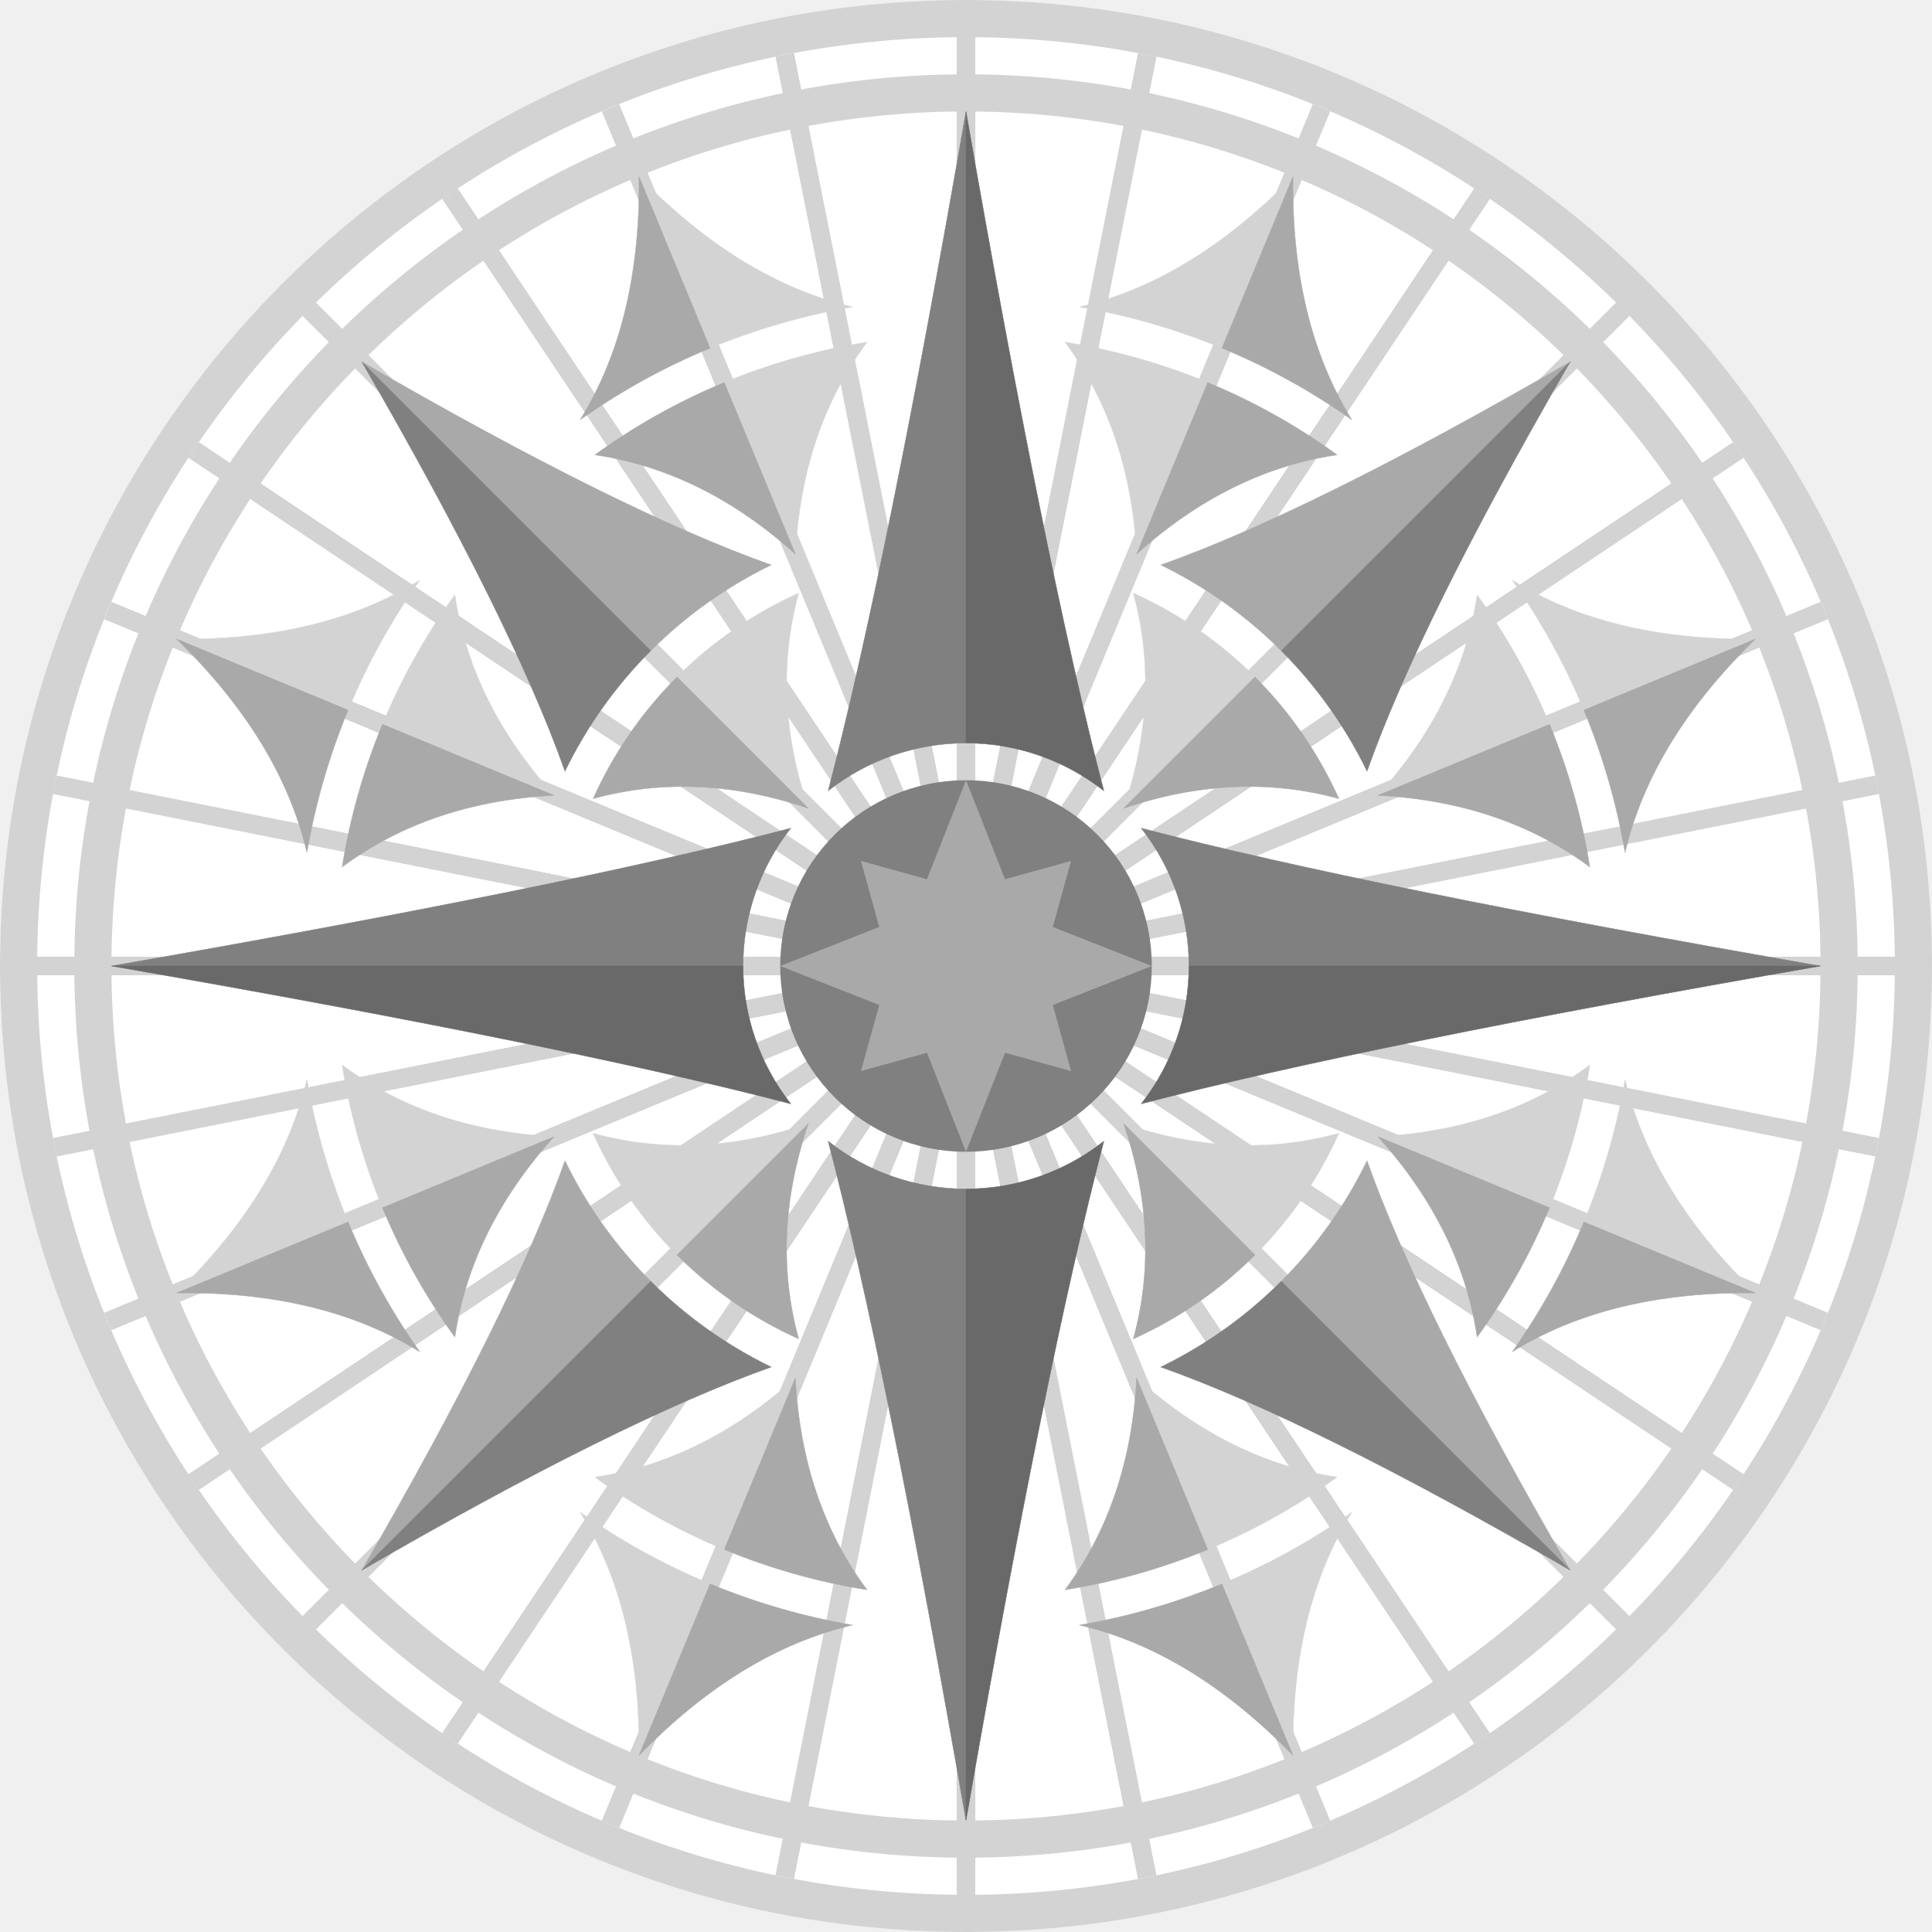
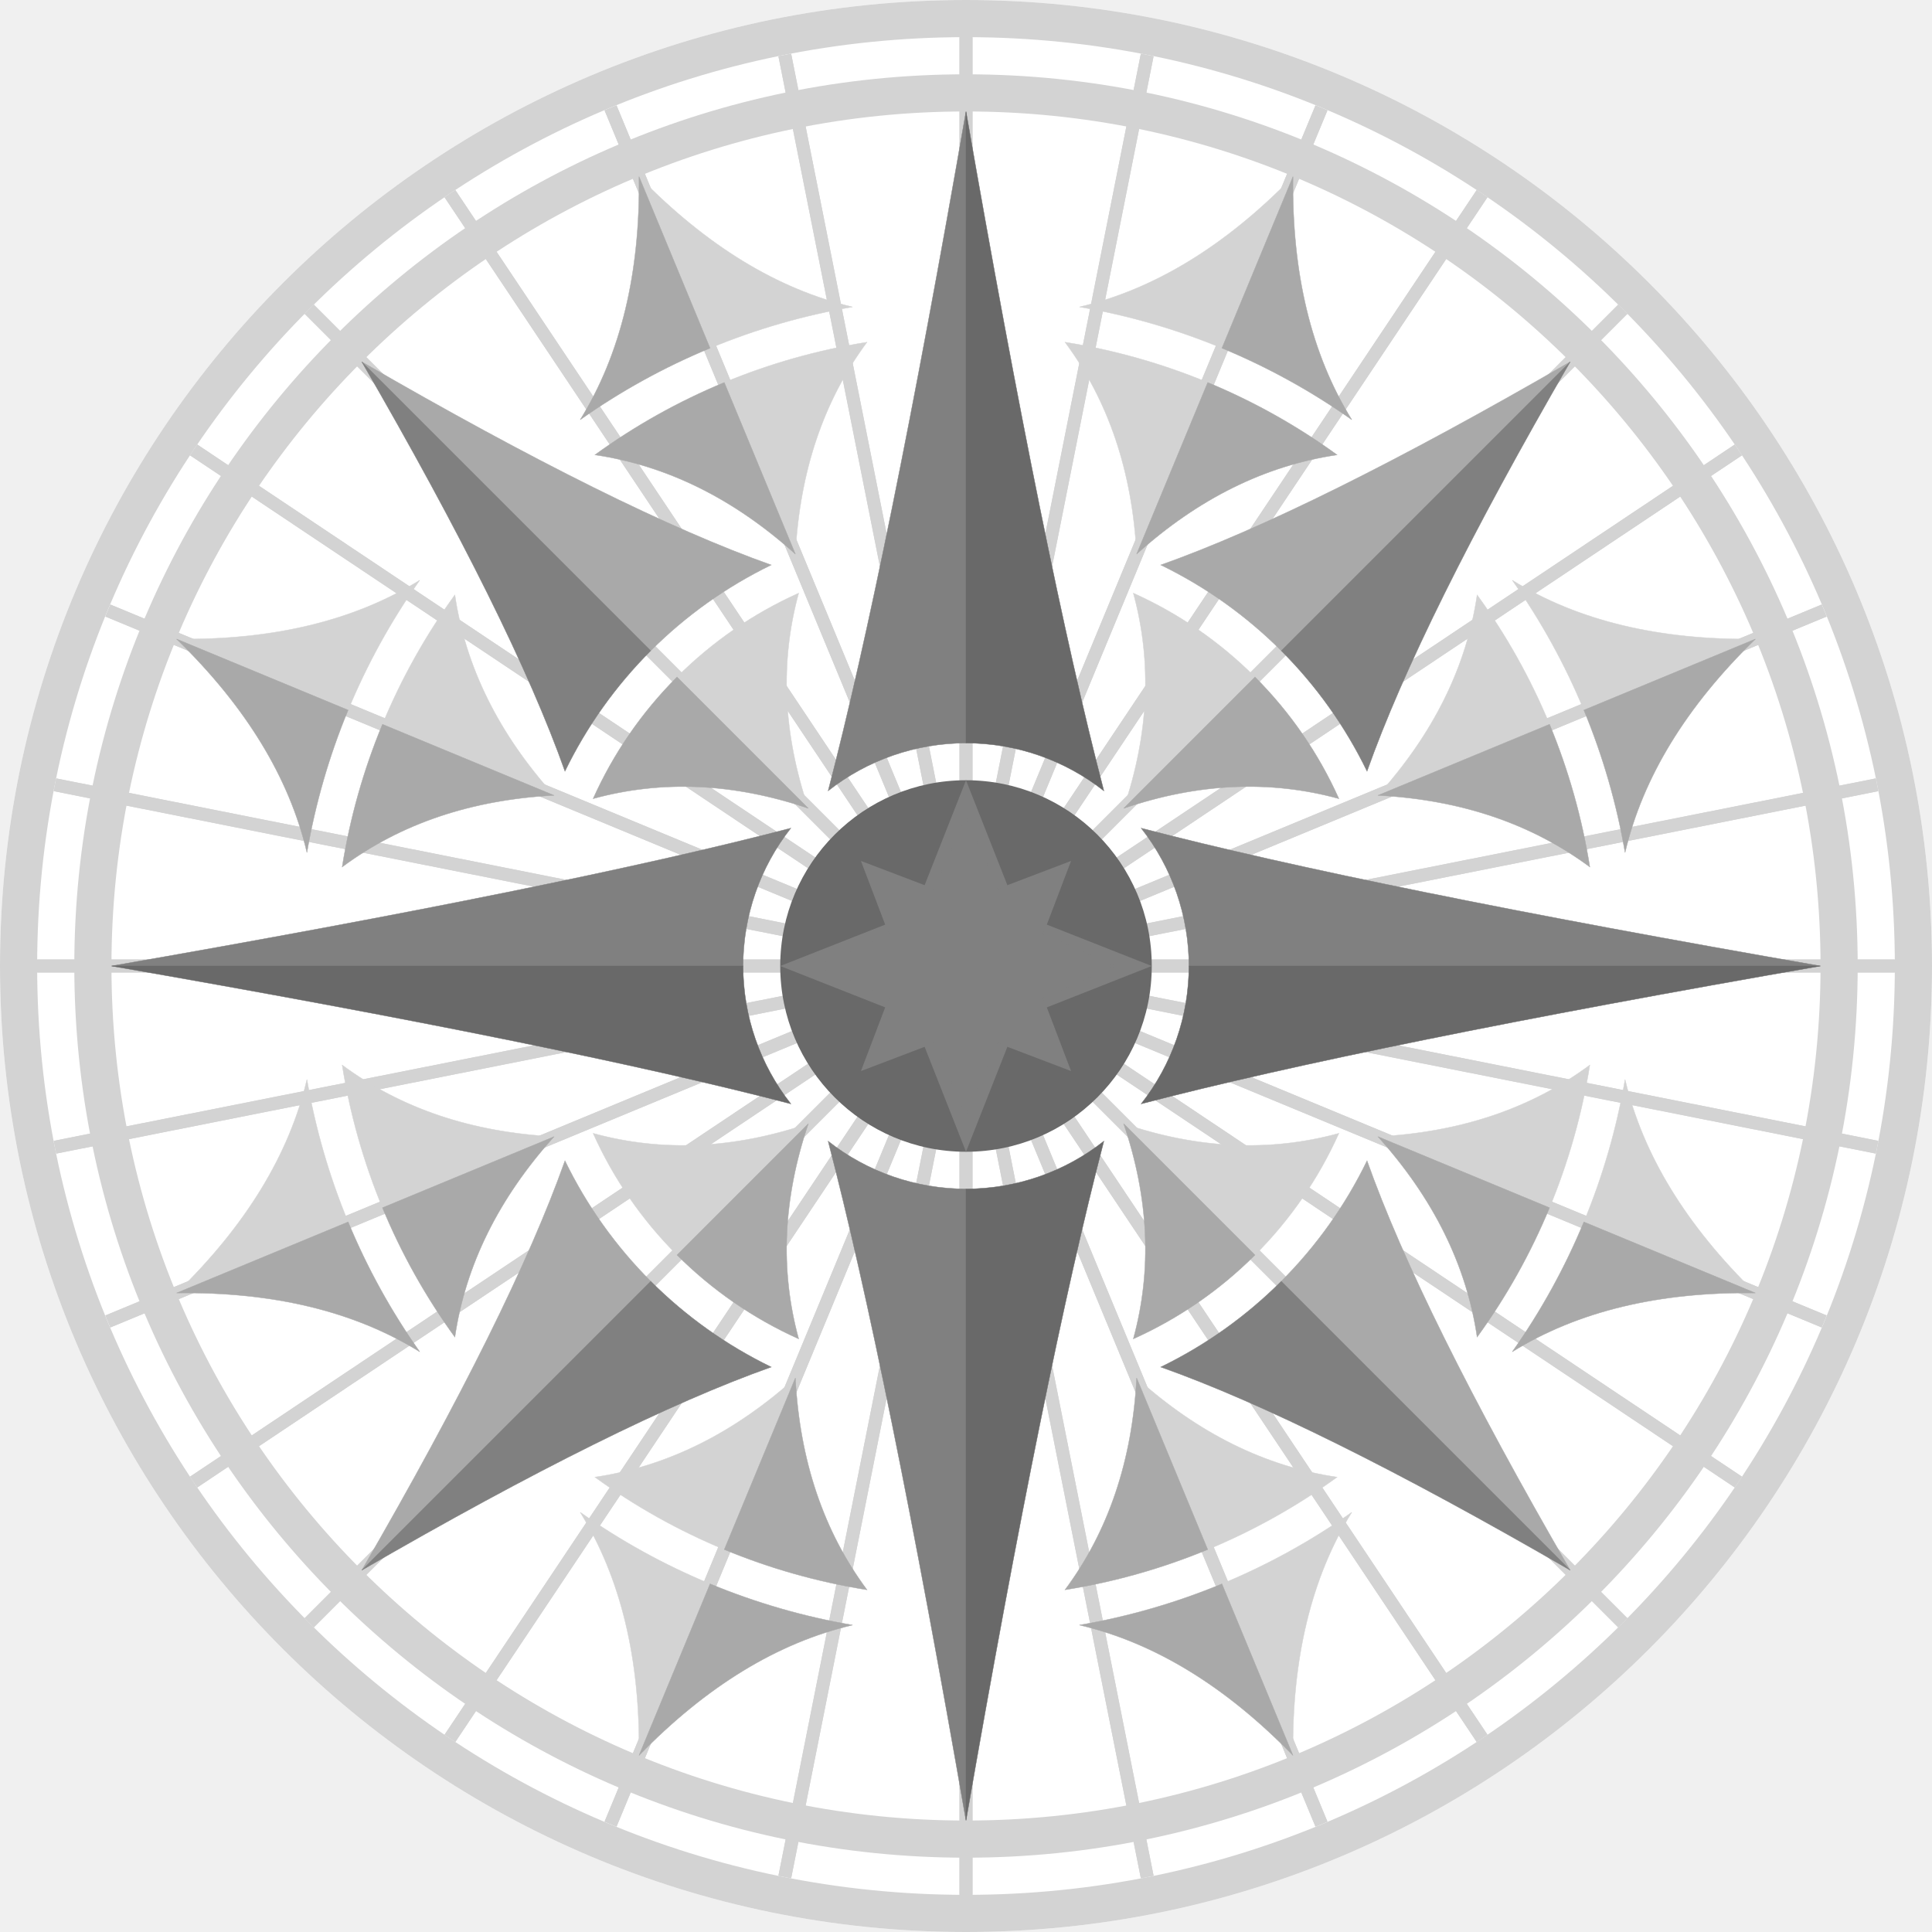
<svg xmlns="http://www.w3.org/2000/svg" version="1.1" viewBox="-26 -26 52 52">
  <path fill="white" stroke="none" stroke-width="1" d="M0,26 A26,26,0,0,0,0,-26 A26,26,0,0,0,0,26 Z" />
-   <path fill="none" stroke="lightgray" stroke-width="0.5" transform="rotate(0.0)" d="M0,25 V-25" />
-   <path fill="none" stroke="lightgray" stroke-width="0.5" transform="rotate(11.25)" d="M0,25 V-25" />
-   <path fill="none" stroke="lightgray" stroke-width="0.5" transform="rotate(22.5)" d="M0,25 V-25" />
-   <path fill="none" stroke="lightgray" stroke-width="0.5" transform="rotate(33.75)" d="M0,25 V-25" />
-   <path fill="none" stroke="lightgray" stroke-width="0.5" transform="rotate(45.0)" d="M0,25 V-25" />
-   <path fill="none" stroke="lightgray" stroke-width="0.5" transform="rotate(56.25)" d="M0,25 V-25" />
-   <path fill="none" stroke="lightgray" stroke-width="0.5" transform="rotate(67.5)" d="M0,25 V-25" />
-   <path fill="none" stroke="lightgray" stroke-width="0.5" transform="rotate(78.75)" d="M0,25 V-25" />
-   <path fill="none" stroke="lightgray" stroke-width="0.5" transform="rotate(90.0)" d="M0,25 V-25" />
-   <path fill="none" stroke="lightgray" stroke-width="0.5" transform="rotate(101.25)" d="M0,25 V-25" />
-   <path fill="none" stroke="lightgray" stroke-width="0.5" transform="rotate(112.5)" d="M0,25 V-25" />
-   <path fill="none" stroke="lightgray" stroke-width="0.5" transform="rotate(123.75)" d="M0,25 V-25" />
-   <path fill="none" stroke="lightgray" stroke-width="0.5" transform="rotate(135.0)" d="M0,25 V-25" />
-   <path fill="none" stroke="lightgray" stroke-width="0.5" transform="rotate(146.25)" d="M0,25 V-25" />
-   <path fill="none" stroke="lightgray" stroke-width="0.5" transform="rotate(157.5)" d="M0,25 V-25" />
-   <path fill="none" stroke="lightgray" stroke-width="0.5" transform="rotate(168.75)" d="M0,25 V-25" />
-   <path fill="none" stroke="lightgray" stroke-width="0.5" transform="rotate(180.0)" d="M0,25 V-25" />
-   <path fill="none" stroke="lightgray" stroke-width="0.5" transform="rotate(191.25)" d="M0,25 V-25" />
-   <path fill="none" stroke="lightgray" stroke-width="0.5" transform="rotate(202.5)" d="M0,25 V-25" />
-   <path fill="none" stroke="lightgray" stroke-width="0.5" transform="rotate(213.75)" d="M0,25 V-25" />
-   <path fill="none" stroke="lightgray" stroke-width="0.5" transform="rotate(225.0)" d="M0,25 V-25" />
-   <path fill="none" stroke="lightgray" stroke-width="0.5" transform="rotate(236.25)" d="M0,25 V-25" />
-   <path fill="none" stroke="lightgray" stroke-width="0.5" transform="rotate(247.5)" d="M0,25 V-25" />
-   <path fill="none" stroke="lightgray" stroke-width="0.5" transform="rotate(258.75)" d="M0,25 V-25" />
-   <path fill="none" stroke="lightgray" stroke-width="0.5" transform="rotate(270.0)" d="M0,25 V-25" />
-   <path fill="none" stroke="lightgray" stroke-width="0.5" transform="rotate(281.25)" d="M0,25 V-25" />
-   <path fill="none" stroke="lightgray" stroke-width="0.5" transform="rotate(292.5)" d="M0,25 V-25" />
-   <path fill="none" stroke="lightgray" stroke-width="0.5" transform="rotate(303.75)" d="M0,25 V-25" />
-   <path fill="none" stroke="lightgray" stroke-width="0.5" transform="rotate(315.0)" d="M0,25 V-25" />
-   <path fill="none" stroke="lightgray" stroke-width="0.5" transform="rotate(326.25)" d="M0,25 V-25" />
-   <path fill="none" stroke="lightgray" stroke-width="0.5" transform="rotate(337.5)" d="M0,25 V-25" />
-   <path fill="none" stroke="lightgray" stroke-width="0.5" transform="rotate(348.75)" d="M0,25 V-25" />
+   <path fill="none" stroke="lightgray" stroke-width="0.35" transform="rotate(0.0)" d="M0,25 V-25" />
+   <path fill="none" stroke="lightgray" stroke-width="0.35" transform="rotate(11.25)" d="M0,25 V-25" />
+   <path fill="none" stroke="lightgray" stroke-width="0.35" transform="rotate(22.5)" d="M0,25 V-25" />
+   <path fill="none" stroke="lightgray" stroke-width="0.35" transform="rotate(33.75)" d="M0,25 V-25" />
+   <path fill="none" stroke="lightgray" stroke-width="0.35" transform="rotate(45.0)" d="M0,25 V-25" />
+   <path fill="none" stroke="lightgray" stroke-width="0.35" transform="rotate(56.25)" d="M0,25 V-25" />
+   <path fill="none" stroke="lightgray" stroke-width="0.35" transform="rotate(67.5)" d="M0,25 V-25" />
+   <path fill="none" stroke="lightgray" stroke-width="0.35" transform="rotate(78.75)" d="M0,25 V-25" />
+   <path fill="none" stroke="lightgray" stroke-width="0.35" transform="rotate(90.0)" d="M0,25 V-25" />
+   <path fill="none" stroke="lightgray" stroke-width="0.35" transform="rotate(101.25)" d="M0,25 V-25" />
+   <path fill="none" stroke="lightgray" stroke-width="0.35" transform="rotate(112.5)" d="M0,25 V-25" />
+   <path fill="none" stroke="lightgray" stroke-width="0.35" transform="rotate(123.75)" d="M0,25 V-25" />
+   <path fill="none" stroke="lightgray" stroke-width="0.35" transform="rotate(135.0)" d="M0,25 V-25" />
+   <path fill="none" stroke="lightgray" stroke-width="0.35" transform="rotate(146.25)" d="M0,25 V-25" />
+   <path fill="none" stroke="lightgray" stroke-width="0.35" transform="rotate(157.5)" d="M0,25 V-25" />
+   <path fill="none" stroke="lightgray" stroke-width="0.35" transform="rotate(168.75)" d="M0,25 V-25" />
+   <path fill="none" stroke="lightgray" stroke-width="0.35" transform="rotate(180.0)" d="M0,25 V-25" />
+   <path fill="none" stroke="lightgray" stroke-width="0.35" transform="rotate(191.25)" d="M0,25 V-25" />
+   <path fill="none" stroke="lightgray" stroke-width="0.35" transform="rotate(202.5)" d="M0,25 V-25" />
+   <path fill="none" stroke="lightgray" stroke-width="0.35" transform="rotate(213.75)" d="M0,25 V-25" />
+   <path fill="none" stroke="lightgray" stroke-width="0.35" transform="rotate(225.0)" d="M0,25 V-25" />
+   <path fill="none" stroke="lightgray" stroke-width="0.35" transform="rotate(236.25)" d="M0,25 V-25" />
+   <path fill="none" stroke="lightgray" stroke-width="0.35" transform="rotate(247.5)" d="M0,25 V-25" />
+   <path fill="none" stroke="lightgray" stroke-width="0.35" transform="rotate(258.75)" d="M0,25 V-25" />
+   <path fill="none" stroke="lightgray" stroke-width="0.35" transform="rotate(270.0)" d="M0,25 V-25" />
+   <path fill="none" stroke="lightgray" stroke-width="0.35" transform="rotate(281.25)" d="M0,25 V-25" />
+   <path fill="none" stroke="lightgray" stroke-width="0.35" transform="rotate(292.5)" d="M0,25 V-25" />
+   <path fill="none" stroke="lightgray" stroke-width="0.35" transform="rotate(303.75)" d="M0,25 V-25" />
+   <path fill="none" stroke="lightgray" stroke-width="0.35" transform="rotate(315.0)" d="M0,25 V-25" />
+   <path fill="none" stroke="lightgray" stroke-width="0.35" transform="rotate(326.25)" d="M0,25 V-25" />
+   <path fill="none" stroke="lightgray" stroke-width="0.35" transform="rotate(337.5)" d="M0,25 V-25" />
+   <path fill="none" stroke="lightgray" stroke-width="0.35" transform="rotate(348.75)" d="M0,25 V-25" />
  <path fill="gray" stroke="gray" stroke-width="0.01" transform="rotate(0.0)" d="M0,-23 Q-2.121,-10.81,-3.71,-4.715 A6,6,0,0,1,0,-6 Z" />
  <path fill="dimgray" stroke="dimgray" stroke-width="0.01" transform="rotate(0.0)" d="M0,-23 Q2.121,-10.81,3.71,-4.715 A6,6,0,0,0,0,-6 Z" />
  <path fill="lightgray" stroke="lightgray" stroke-width="0.01" transform="rotate(22.5)" d="M0,-23 Q-1.445,-19.372,-3.967,-17.557 A18,18,0,0,1,0,-18 Z" />
  <path fill="darkgray" stroke="darkgray" stroke-width="0.01" transform="rotate(22.5)" d="M0,-23 Q1.445,-19.372,3.967,-17.557 A18,18,0,0,0,0,-18 Z" />
  <path fill="lightgray" stroke="lightgray" stroke-width="0.01" transform="rotate(22.5)" d="M0,-12 Q-1.442,-15.021,-3.963,-16.532 A17,17,0,0,1,0,-17 Z" />
  <path fill="darkgray" stroke="darkgray" stroke-width="0.01" transform="rotate(22.5)" d="M0,-12 Q1.442,-15.021,3.963,-16.532 A17,17,0,0,0,0,-17 Z" />
  <path fill="darkgray" stroke="darkgray" stroke-width="0.01" transform="rotate(45.0)" d="M0,-23 Q-2.072,-15.226,-3.926,-11.339 A12,12,0,0,1,0,-12 Z" />
  <path fill="gray" stroke="gray" stroke-width="0.01" transform="rotate(45.0)" d="M0,-23 Q2.072,-15.226,3.926,-11.339 A12,12,0,0,0,0,-12 Z" />
  <path fill="lightgray" stroke="lightgray" stroke-width="0.01" transform="rotate(45.0)" d="M0,-6 Q-1.408,-8.854,-3.912,-10.281 A11,11,0,0,1,0,-11 Z" />
  <path fill="darkgray" stroke="darkgray" stroke-width="0.01" transform="rotate(45.0)" d="M0,-6 Q1.408,-8.854,3.912,-10.281 A11,11,0,0,0,0,-11 Z" />
  <path fill="lightgray" stroke="lightgray" stroke-width="0.01" transform="rotate(67.5)" d="M0,-23 Q-1.445,-19.372,-3.967,-17.557 A18,18,0,0,1,0,-18 Z" />
  <path fill="darkgray" stroke="darkgray" stroke-width="0.01" transform="rotate(67.5)" d="M0,-23 Q1.445,-19.372,3.967,-17.557 A18,18,0,0,0,0,-18 Z" />
  <path fill="lightgray" stroke="lightgray" stroke-width="0.01" transform="rotate(67.5)" d="M0,-12 Q-1.442,-15.021,-3.963,-16.532 A17,17,0,0,1,0,-17 Z" />
  <path fill="darkgray" stroke="darkgray" stroke-width="0.01" transform="rotate(67.5)" d="M0,-12 Q1.442,-15.021,3.963,-16.532 A17,17,0,0,0,0,-17 Z" />
  <path fill="gray" stroke="gray" stroke-width="0.01" transform="rotate(90.0)" d="M0,-23 Q-2.121,-10.81,-3.71,-4.715 A6,6,0,0,1,0,-6 Z" />
  <path fill="dimgray" stroke="dimgray" stroke-width="0.01" transform="rotate(90.0)" d="M0,-23 Q2.121,-10.81,3.71,-4.715 A6,6,0,0,0,0,-6 Z" />
  <path fill="lightgray" stroke="lightgray" stroke-width="0.01" transform="rotate(112.5)" d="M0,-23 Q-1.445,-19.372,-3.967,-17.557 A18,18,0,0,1,0,-18 Z" />
  <path fill="darkgray" stroke="darkgray" stroke-width="0.01" transform="rotate(112.5)" d="M0,-23 Q1.445,-19.372,3.967,-17.557 A18,18,0,0,0,0,-18 Z" />
  <path fill="lightgray" stroke="lightgray" stroke-width="0.01" transform="rotate(112.5)" d="M0,-12 Q-1.442,-15.021,-3.963,-16.532 A17,17,0,0,1,0,-17 Z" />
  <path fill="darkgray" stroke="darkgray" stroke-width="0.01" transform="rotate(112.5)" d="M0,-12 Q1.442,-15.021,3.963,-16.532 A17,17,0,0,0,0,-17 Z" />
  <path fill="darkgray" stroke="darkgray" stroke-width="0.01" transform="rotate(135.0)" d="M0,-23 Q-2.072,-15.226,-3.926,-11.339 A12,12,0,0,1,0,-12 Z" />
  <path fill="gray" stroke="gray" stroke-width="0.01" transform="rotate(135.0)" d="M0,-23 Q2.072,-15.226,3.926,-11.339 A12,12,0,0,0,0,-12 Z" />
  <path fill="lightgray" stroke="lightgray" stroke-width="0.01" transform="rotate(135.0)" d="M0,-6 Q-1.408,-8.854,-3.912,-10.281 A11,11,0,0,1,0,-11 Z" />
  <path fill="darkgray" stroke="darkgray" stroke-width="0.01" transform="rotate(135.0)" d="M0,-6 Q1.408,-8.854,3.912,-10.281 A11,11,0,0,0,0,-11 Z" />
  <path fill="lightgray" stroke="lightgray" stroke-width="0.01" transform="rotate(157.5)" d="M0,-23 Q-1.445,-19.372,-3.967,-17.557 A18,18,0,0,1,0,-18 Z" />
  <path fill="darkgray" stroke="darkgray" stroke-width="0.01" transform="rotate(157.5)" d="M0,-23 Q1.445,-19.372,3.967,-17.557 A18,18,0,0,0,0,-18 Z" />
  <path fill="lightgray" stroke="lightgray" stroke-width="0.01" transform="rotate(157.5)" d="M0,-12 Q-1.442,-15.021,-3.963,-16.532 A17,17,0,0,1,0,-17 Z" />
  <path fill="darkgray" stroke="darkgray" stroke-width="0.01" transform="rotate(157.5)" d="M0,-12 Q1.442,-15.021,3.963,-16.532 A17,17,0,0,0,0,-17 Z" />
  <path fill="gray" stroke="gray" stroke-width="0.01" transform="rotate(180.0)" d="M0,-23 Q2.121,-10.81,3.71,-4.715 A6,6,0,0,0,0,-6 Z" />
  <path fill="dimgray" stroke="dimgray" stroke-width="0.01" transform="rotate(180.0)" d="M0,-23 Q-2.121,-10.81,-3.71,-4.715 A6,6,0,0,1,0,-6 Z" />
  <path fill="lightgray" stroke="lightgray" stroke-width="0.01" transform="rotate(202.5)" d="M0,-23 Q1.445,-19.372,3.967,-17.557 A18,18,0,0,0,0,-18 Z" />
  <path fill="darkgray" stroke="darkgray" stroke-width="0.01" transform="rotate(202.5)" d="M0,-23 Q-1.445,-19.372,-3.967,-17.557 A18,18,0,0,1,0,-18 Z" />
  <path fill="lightgray" stroke="lightgray" stroke-width="0.01" transform="rotate(202.5)" d="M0,-12 Q1.442,-15.021,3.963,-16.532 A17,17,0,0,0,0,-17 Z" />
  <path fill="darkgray" stroke="darkgray" stroke-width="0.01" transform="rotate(202.5)" d="M0,-12 Q-1.442,-15.021,-3.963,-16.532 A17,17,0,0,1,0,-17 Z" />
  <path fill="darkgray" stroke="darkgray" stroke-width="0.01" transform="rotate(225.0)" d="M0,-23 Q2.072,-15.226,3.926,-11.339 A12,12,0,0,0,0,-12 Z" />
  <path fill="gray" stroke="gray" stroke-width="0.01" transform="rotate(225.0)" d="M0,-23 Q-2.072,-15.226,-3.926,-11.339 A12,12,0,0,1,0,-12 Z" />
  <path fill="lightgray" stroke="lightgray" stroke-width="0.01" transform="rotate(225.0)" d="M0,-6 Q1.408,-8.854,3.912,-10.281 A11,11,0,0,0,0,-11 Z" />
  <path fill="darkgray" stroke="darkgray" stroke-width="0.01" transform="rotate(225.0)" d="M0,-6 Q-1.408,-8.854,-3.912,-10.281 A11,11,0,0,1,0,-11 Z" />
  <path fill="lightgray" stroke="lightgray" stroke-width="0.01" transform="rotate(247.5)" d="M0,-23 Q1.445,-19.372,3.967,-17.557 A18,18,0,0,0,0,-18 Z" />
  <path fill="darkgray" stroke="darkgray" stroke-width="0.01" transform="rotate(247.5)" d="M0,-23 Q-1.445,-19.372,-3.967,-17.557 A18,18,0,0,1,0,-18 Z" />
  <path fill="lightgray" stroke="lightgray" stroke-width="0.01" transform="rotate(247.5)" d="M0,-12 Q1.442,-15.021,3.963,-16.532 A17,17,0,0,0,0,-17 Z" />
  <path fill="darkgray" stroke="darkgray" stroke-width="0.01" transform="rotate(247.5)" d="M0,-12 Q-1.442,-15.021,-3.963,-16.532 A17,17,0,0,1,0,-17 Z" />
  <path fill="gray" stroke="gray" stroke-width="0.01" transform="rotate(270.0)" d="M0,-23 Q2.121,-10.81,3.71,-4.715 A6,6,0,0,0,0,-6 Z" />
  <path fill="dimgray" stroke="dimgray" stroke-width="0.01" transform="rotate(270.0)" d="M0,-23 Q-2.121,-10.81,-3.71,-4.715 A6,6,0,0,1,0,-6 Z" />
  <path fill="lightgray" stroke="lightgray" stroke-width="0.01" transform="rotate(292.5)" d="M0,-23 Q1.445,-19.372,3.967,-17.557 A18,18,0,0,0,0,-18 Z" />
  <path fill="darkgray" stroke="darkgray" stroke-width="0.01" transform="rotate(292.5)" d="M0,-23 Q-1.445,-19.372,-3.967,-17.557 A18,18,0,0,1,0,-18 Z" />
  <path fill="lightgray" stroke="lightgray" stroke-width="0.01" transform="rotate(292.5)" d="M0,-12 Q1.442,-15.021,3.963,-16.532 A17,17,0,0,0,0,-17 Z" />
  <path fill="darkgray" stroke="darkgray" stroke-width="0.01" transform="rotate(292.5)" d="M0,-12 Q-1.442,-15.021,-3.963,-16.532 A17,17,0,0,1,0,-17 Z" />
  <path fill="darkgray" stroke="darkgray" stroke-width="0.01" transform="rotate(315.0)" d="M0,-23 Q2.072,-15.226,3.926,-11.339 A12,12,0,0,0,0,-12 Z" />
  <path fill="gray" stroke="gray" stroke-width="0.01" transform="rotate(315.0)" d="M0,-23 Q-2.072,-15.226,-3.926,-11.339 A12,12,0,0,1,0,-12 Z" />
  <path fill="lightgray" stroke="lightgray" stroke-width="0.01" transform="rotate(315.0)" d="M0,-6 Q1.408,-8.854,3.912,-10.281 A11,11,0,0,0,0,-11 Z" />
  <path fill="darkgray" stroke="darkgray" stroke-width="0.01" transform="rotate(315.0)" d="M0,-6 Q-1.408,-8.854,-3.912,-10.281 A11,11,0,0,1,0,-11 Z" />
  <path fill="lightgray" stroke="lightgray" stroke-width="0.01" transform="rotate(337.5)" d="M0,-23 Q1.445,-19.372,3.967,-17.557 A18,18,0,0,0,0,-18 Z" />
  <path fill="darkgray" stroke="darkgray" stroke-width="0.01" transform="rotate(337.5)" d="M0,-23 Q-1.445,-19.372,-3.967,-17.557 A18,18,0,0,1,0,-18 Z" />
  <path fill="lightgray" stroke="lightgray" stroke-width="0.01" transform="rotate(337.5)" d="M0,-12 Q1.442,-15.021,3.963,-16.532 A17,17,0,0,0,0,-17 Z" />
  <path fill="darkgray" stroke="darkgray" stroke-width="0.01" transform="rotate(337.5)" d="M0,-12 Q-1.442,-15.021,-3.963,-16.532 A17,17,0,0,1,0,-17 Z" />
  <path fill="none" stroke="lightgray" stroke-width="1" d="M0,23.5 A23.5,23.5,0,0,0,0,-23.5 A23.5,23.5,0,0,0,0,23.5 Z" />
  <path fill="none" stroke="lightgray" stroke-width="1" d="M0,25.5 A25.5,25.5,0,0,0,0,-25.5 A25.5,25.5,0,0,0,0,25.5 Z" />
-   <path fill="gray" stroke="none" stroke-width="1" d="M0,5 A5,5,0,0,0,0,-5 A5,5,0,0,0,0,5 Z" />
-   <path fill="darkgray" stroke="none" stroke-width="0" d="M0.0,-5.0 L1.414,-1.414 L5.0,-3.061616997868383e-16 L1.414,1.414 L6.123233995736766e-16,5.0 L-1.414,1.414 L-5.0,9.184850993605148e-16 L-1.414,-1.414 Z" />
-   <path fill="darkgray" stroke="none" stroke-width="0" d="M0.0,-4.0 L0.957,-2.31 L2.828,-2.828 L2.31,-0.957 L4.0,-2.4492935982947064e-16 L2.31,0.957 L2.828,2.828 L0.957,2.31 L4.898587196589413e-16,4.0 L-0.957,2.31 L-2.828,2.828 L-2.31,0.957 L-4.0,7.347880794884119e-16 L-2.31,-0.957 L-2.828,-2.828 L-0.957,-2.31 Z" />
+   <path fill="dimgray" stroke="none" stroke-width="1" d="M0,5 A5,5,0,0,0,0,-5 A5,5,0,0,0,0,5 Z" />
+   <path fill="gray" stroke="none" stroke-width="0" d="M0.0,-5.0 L1.414,-1.414 L5.0,-3.061616997868383e-16 L1.414,1.414 L6.123233995736766e-16,5.0 L-1.414,1.414 L-5.0,9.184850993605148e-16 L-1.414,-1.414 Z" />
+   <path fill="gray" stroke="none" stroke-width="0" d="M0.0,-4.0 L0.861,-2.079 L2.828,-2.828 L2.079,-0.861 L4.0,-2.4492935982947064e-16 L2.079,0.861 L2.828,2.828 L0.861,2.079 L4.898587196589413e-16,4.0 L-0.861,2.079 L-2.828,2.828 L-2.079,0.861 L-4.0,7.347880794884119e-16 L-2.079,-0.861 L-2.828,-2.828 L-0.861,-2.079 Z" />
</svg>
